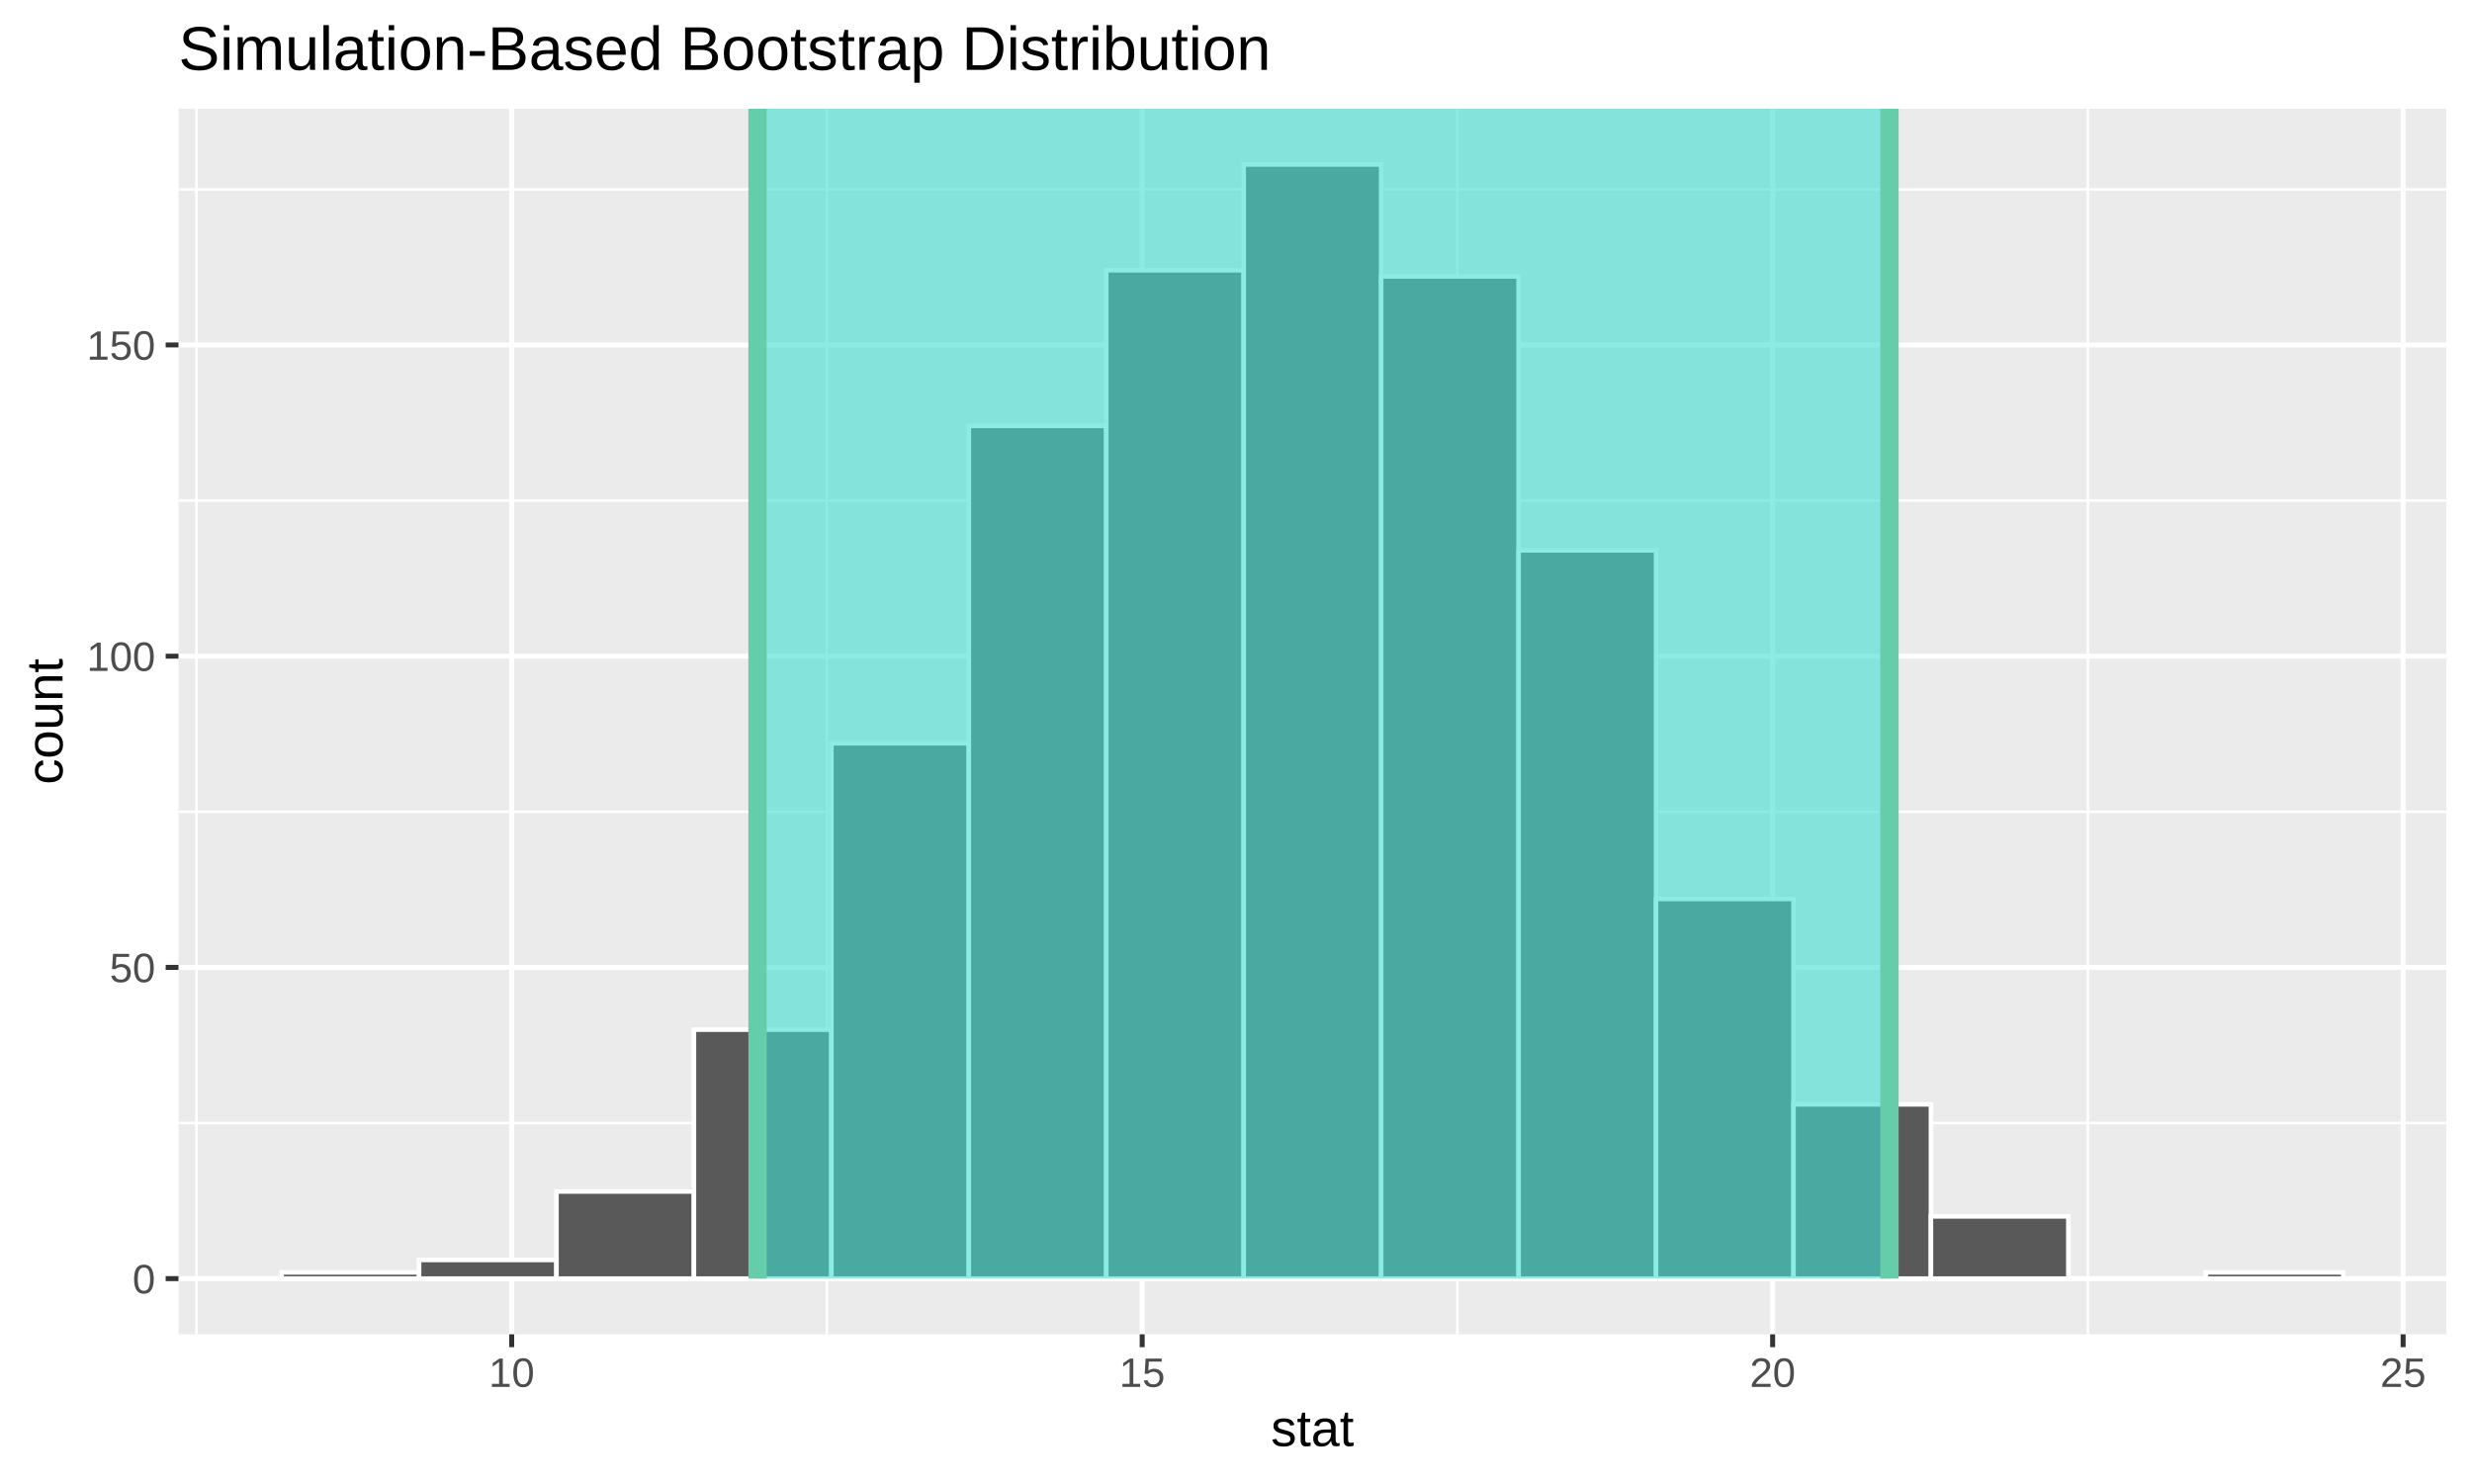
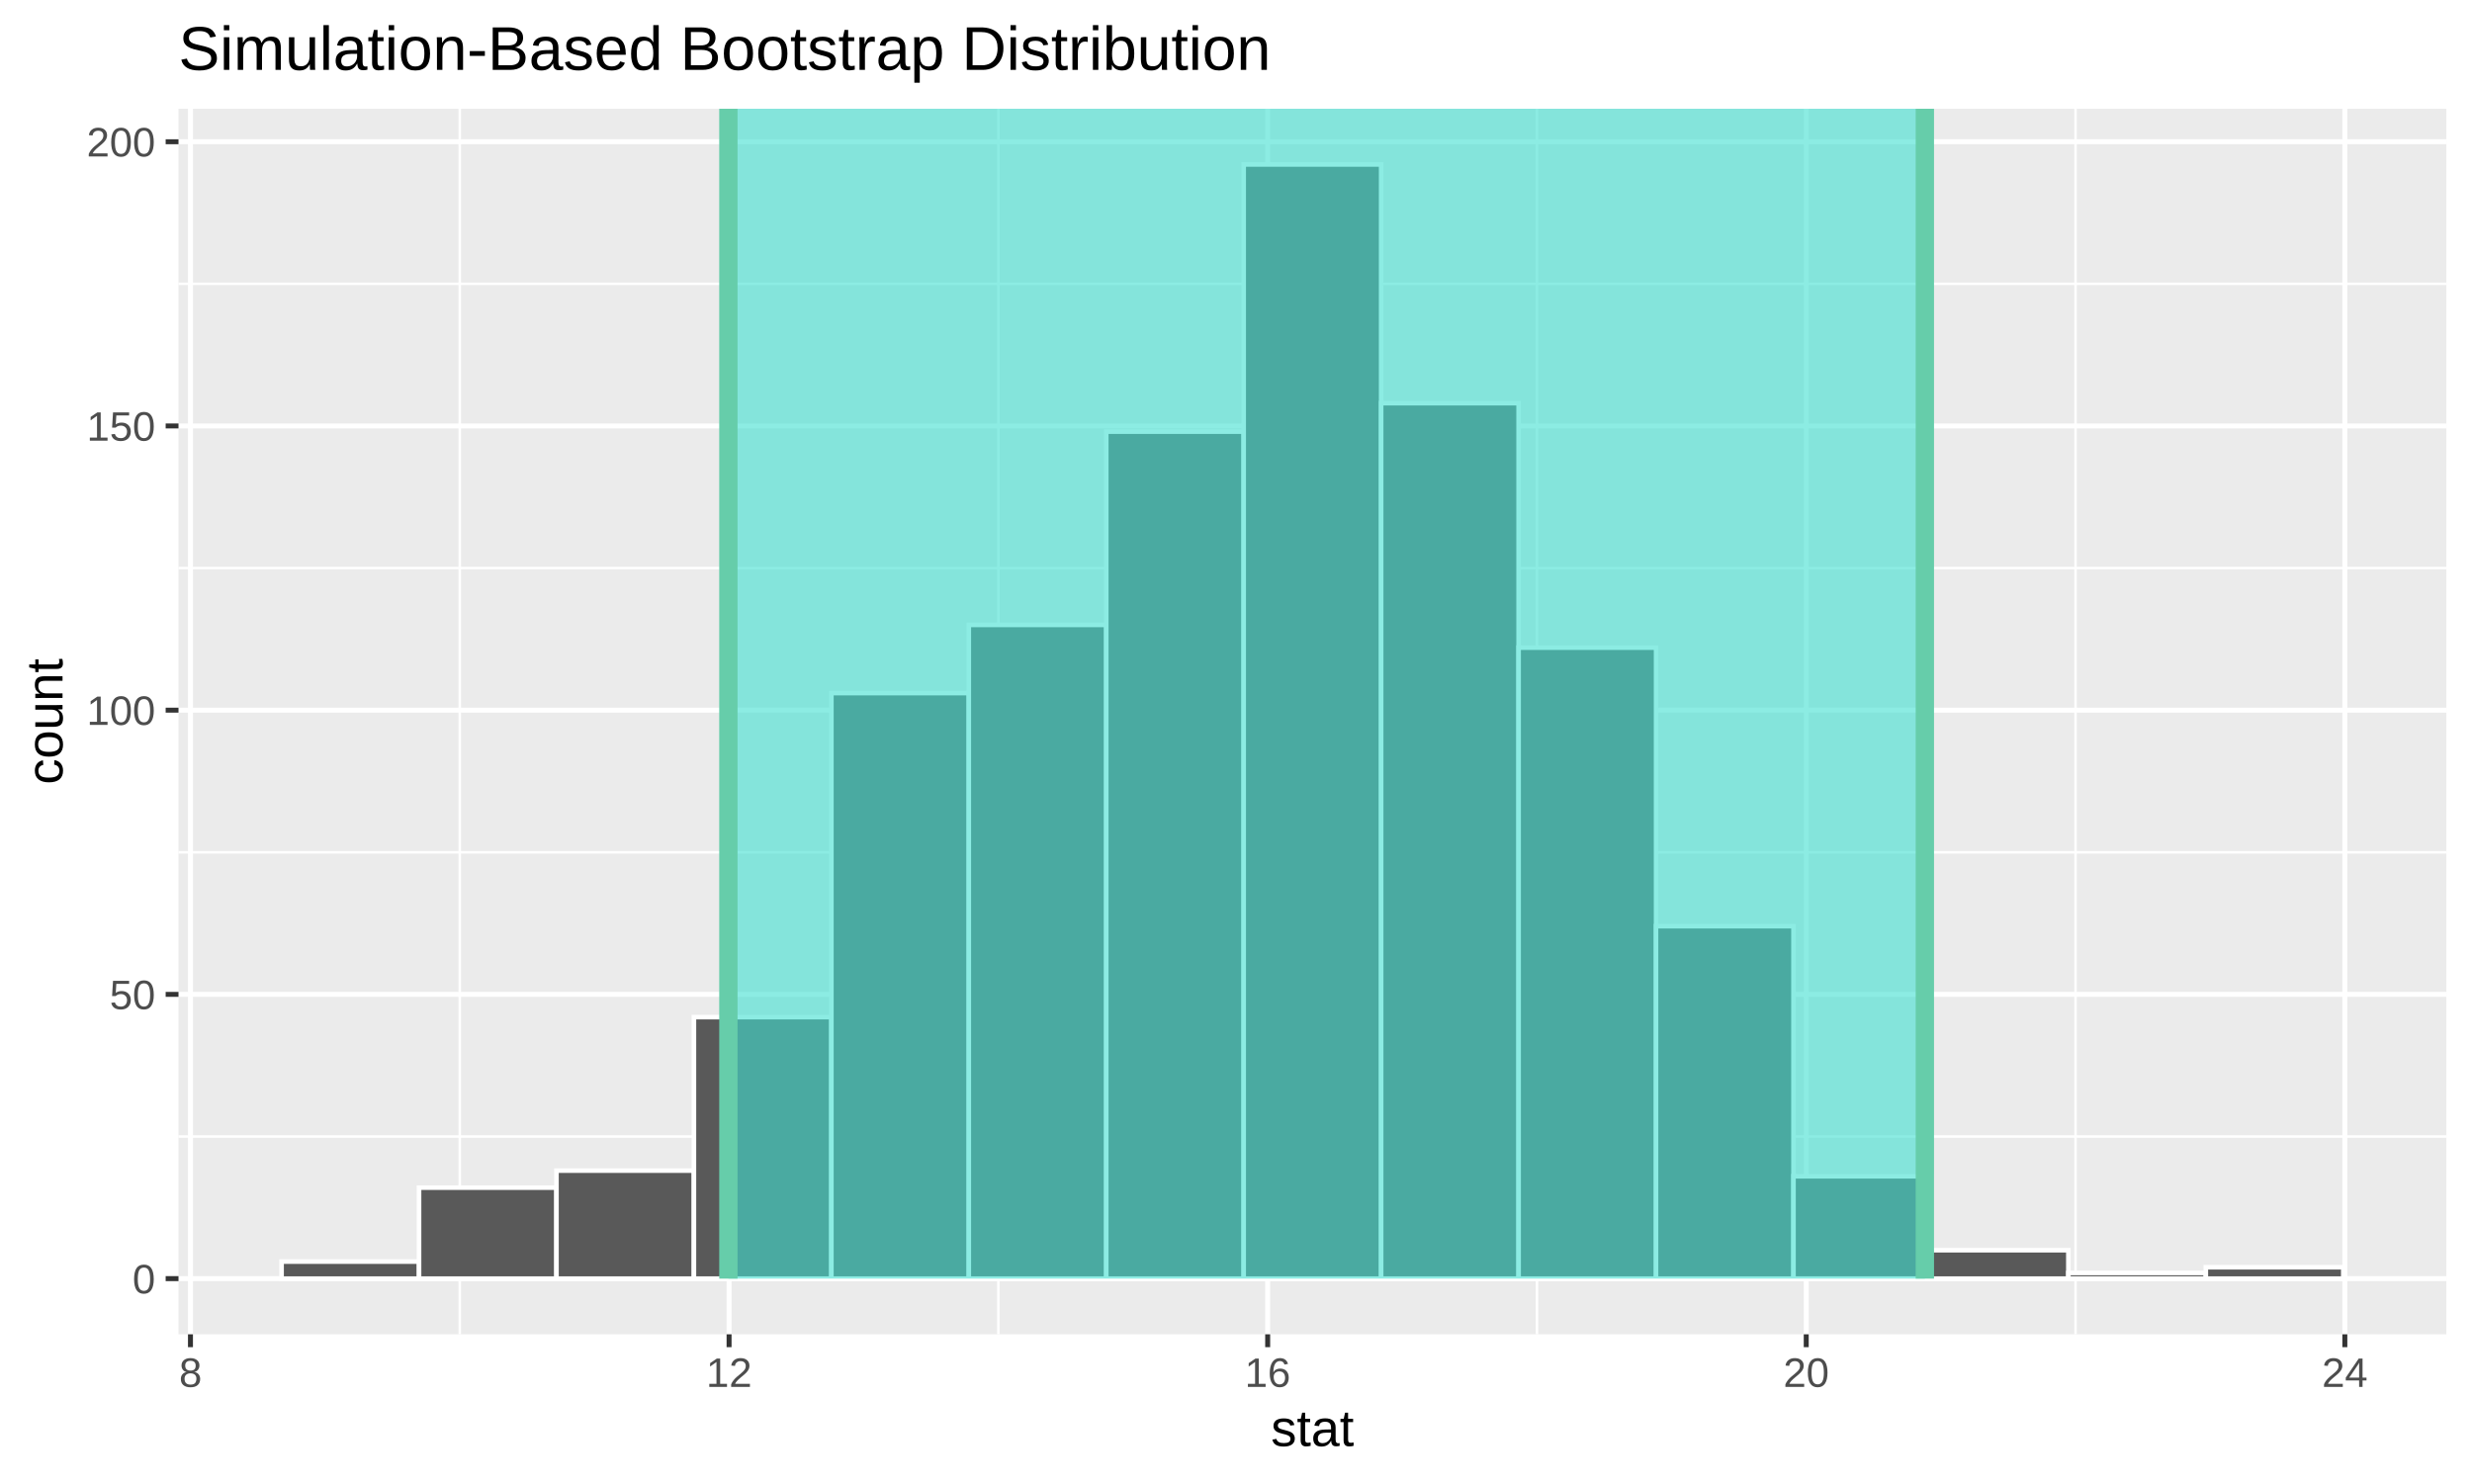
<svg xmlns="http://www.w3.org/2000/svg" viewBox="0 0 576.00 345.60">
  <defs>
    <style type="text/css">
    line, polyline, polygon, path, rect, circle {
      fill: none;
      stroke: #000000;
      stroke-linecap: round;
      stroke-linejoin: round;
      stroke-miterlimit: 10.00;
    }
  </style>
  </defs>
  <rect width="100%" height="100%" style="stroke: none; fill: #FFFFFF;" />
  <rect x="0" y="0.00" width="576.00" height="345.60" style="stroke-width: 1.16; stroke: #FFFFFF; fill: #FFFFFF;" />
  <defs>
    <clipPath id="cpNDEuNTl8NTcwLjAyfDMxMC45NXwyNS4zNA==">
      <rect x="41.59" y="25.34" width="528.43" height="285.61" />
    </clipPath>
  </defs>
  <rect x="41.59" y="25.34" width="528.43" height="285.61" style="stroke-width: 1.16; stroke: none; fill: #EBEBEB;" clip-path="url(#cpNDEuNTl8NTcwLjAyfDMxMC45NXwyNS4zNA==)" />
-   <polyline points="41.59,261.71 570.02,261.71 " style="stroke-width: 0.58; stroke: #FFFFFF; stroke-linecap: butt;" clip-path="url(#cpNDEuNTl8NTcwLjAyfDMxMC45NXwyNS4zNA==)" />
-   <polyline points="41.59,189.18 570.02,189.18 " style="stroke-width: 0.58; stroke: #FFFFFF; stroke-linecap: butt;" clip-path="url(#cpNDEuNTl8NTcwLjAyfDMxMC45NXwyNS4zNA==)" />
-   <polyline points="41.59,116.65 570.02,116.65 " style="stroke-width: 0.58; stroke: #FFFFFF; stroke-linecap: butt;" clip-path="url(#cpNDEuNTl8NTcwLjAyfDMxMC45NXwyNS4zNA==)" />
-   <polyline points="41.59,44.13 570.02,44.13 " style="stroke-width: 0.58; stroke: #FFFFFF; stroke-linecap: butt;" clip-path="url(#cpNDEuNTl8NTcwLjAyfDMxMC45NXwyNS4zNA==)" />
-   <polyline points="45.78,310.95 45.78,25.34 " style="stroke-width: 0.58; stroke: #FFFFFF; stroke-linecap: butt;" clip-path="url(#cpNDEuNTl8NTcwLjAyfDMxMC45NXwyNS4zNA==)" />
-   <polyline points="192.68,310.95 192.68,25.34 " style="stroke-width: 0.58; stroke: #FFFFFF; stroke-linecap: butt;" clip-path="url(#cpNDEuNTl8NTcwLjAyfDMxMC45NXwyNS4zNA==)" />
-   <polyline points="339.59,310.95 339.59,25.34 " style="stroke-width: 0.58; stroke: #FFFFFF; stroke-linecap: butt;" clip-path="url(#cpNDEuNTl8NTcwLjAyfDMxMC45NXwyNS4zNA==)" />
-   <polyline points="486.50,310.95 486.50,25.34 " style="stroke-width: 0.58; stroke: #FFFFFF; stroke-linecap: butt;" clip-path="url(#cpNDEuNTl8NTcwLjAyfDMxMC45NXwyNS4zNA==)" />
+   <polyline points="41.59,264.85 570.02,264.85 " style="stroke-width: 0.58; stroke: #FFFFFF; stroke-linecap: butt;" clip-path="url(#cpNDEuNTl8NTcwLjAyfDMxMC45NXwyNS4zNA==)" />
+   <polyline points="41.59,198.62 570.02,198.62 " style="stroke-width: 0.58; stroke: #FFFFFF; stroke-linecap: butt;" clip-path="url(#cpNDEuNTl8NTcwLjAyfDMxMC45NXwyNS4zNA==)" />
+   <polyline points="41.59,132.38 570.02,132.38 " style="stroke-width: 0.58; stroke: #FFFFFF; stroke-linecap: butt;" clip-path="url(#cpNDEuNTl8NTcwLjAyfDMxMC45NXwyNS4zNA==)" />
+   <polyline points="41.59,66.14 570.02,66.14 " style="stroke-width: 0.58; stroke: #FFFFFF; stroke-linecap: butt;" clip-path="url(#cpNDEuNTl8NTcwLjAyfDMxMC45NXwyNS4zNA==)" />
+   <polyline points="107.13,310.95 107.13,25.34 " style="stroke-width: 0.58; stroke: #FFFFFF; stroke-linecap: butt;" clip-path="url(#cpNDEuNTl8NTcwLjAyfDMxMC45NXwyNS4zNA==)" />
+   <polyline points="232.63,310.95 232.63,25.34 " style="stroke-width: 0.58; stroke: #FFFFFF; stroke-linecap: butt;" clip-path="url(#cpNDEuNTl8NTcwLjAyfDMxMC45NXwyNS4zNA==)" />
+   <polyline points="358.13,310.95 358.13,25.34 " style="stroke-width: 0.58; stroke: #FFFFFF; stroke-linecap: butt;" clip-path="url(#cpNDEuNTl8NTcwLjAyfDMxMC45NXwyNS4zNA==)" />
+   <polyline points="483.62,310.95 483.62,25.34 " style="stroke-width: 0.58; stroke: #FFFFFF; stroke-linecap: butt;" clip-path="url(#cpNDEuNTl8NTcwLjAyfDMxMC45NXwyNS4zNA==)" />
  <polyline points="41.59,297.97 570.02,297.97 " style="stroke-width: 1.16; stroke: #FFFFFF; stroke-linecap: butt;" clip-path="url(#cpNDEuNTl8NTcwLjAyfDMxMC45NXwyNS4zNA==)" />
-   <polyline points="41.59,225.44 570.02,225.44 " style="stroke-width: 1.16; stroke: #FFFFFF; stroke-linecap: butt;" clip-path="url(#cpNDEuNTl8NTcwLjAyfDMxMC45NXwyNS4zNA==)" />
-   <polyline points="41.59,152.92 570.02,152.92 " style="stroke-width: 1.16; stroke: #FFFFFF; stroke-linecap: butt;" clip-path="url(#cpNDEuNTl8NTcwLjAyfDMxMC45NXwyNS4zNA==)" />
-   <polyline points="41.59,80.39 570.02,80.39 " style="stroke-width: 1.16; stroke: #FFFFFF; stroke-linecap: butt;" clip-path="url(#cpNDEuNTl8NTcwLjAyfDMxMC45NXwyNS4zNA==)" />
-   <polyline points="119.23,310.95 119.23,25.34 " style="stroke-width: 1.16; stroke: #FFFFFF; stroke-linecap: butt;" clip-path="url(#cpNDEuNTl8NTcwLjAyfDMxMC45NXwyNS4zNA==)" />
-   <polyline points="266.14,310.95 266.14,25.34 " style="stroke-width: 1.16; stroke: #FFFFFF; stroke-linecap: butt;" clip-path="url(#cpNDEuNTl8NTcwLjAyfDMxMC45NXwyNS4zNA==)" />
-   <polyline points="413.04,310.95 413.04,25.34 " style="stroke-width: 1.16; stroke: #FFFFFF; stroke-linecap: butt;" clip-path="url(#cpNDEuNTl8NTcwLjAyfDMxMC45NXwyNS4zNA==)" />
-   <polyline points="559.95,310.95 559.95,25.34 " style="stroke-width: 1.16; stroke: #FFFFFF; stroke-linecap: butt;" clip-path="url(#cpNDEuNTl8NTcwLjAyfDMxMC45NXwyNS4zNA==)" />
-   <rect x="65.61" y="296.52" width="32.03" height="1.45" style="stroke-width: 1.07; stroke: #FFFFFF; stroke-linecap: square; stroke-linejoin: miter; fill: #595959;" clip-path="url(#cpNDEuNTl8NTcwLjAyfDMxMC45NXwyNS4zNA==)" />
-   <rect x="97.64" y="293.62" width="32.03" height="4.35" style="stroke-width: 1.07; stroke: #FFFFFF; stroke-linecap: square; stroke-linejoin: miter; fill: #595959;" clip-path="url(#cpNDEuNTl8NTcwLjAyfDMxMC45NXwyNS4zNA==)" />
-   <rect x="129.66" y="277.66" width="32.03" height="20.31" style="stroke-width: 1.07; stroke: #FFFFFF; stroke-linecap: square; stroke-linejoin: miter; fill: #595959;" clip-path="url(#cpNDEuNTl8NTcwLjAyfDMxMC45NXwyNS4zNA==)" />
-   <rect x="161.69" y="239.95" width="32.03" height="58.02" style="stroke-width: 1.07; stroke: #FFFFFF; stroke-linecap: square; stroke-linejoin: miter; fill: #595959;" clip-path="url(#cpNDEuNTl8NTcwLjAyfDMxMC45NXwyNS4zNA==)" />
-   <rect x="193.72" y="173.22" width="32.03" height="124.75" style="stroke-width: 1.07; stroke: #FFFFFF; stroke-linecap: square; stroke-linejoin: miter; fill: #595959;" clip-path="url(#cpNDEuNTl8NTcwLjAyfDMxMC45NXwyNS4zNA==)" />
-   <rect x="225.74" y="99.25" width="32.03" height="198.72" style="stroke-width: 1.07; stroke: #FFFFFF; stroke-linecap: square; stroke-linejoin: miter; fill: #595959;" clip-path="url(#cpNDEuNTl8NTcwLjAyfDMxMC45NXwyNS4zNA==)" />
-   <rect x="257.77" y="62.98" width="32.03" height="234.99" style="stroke-width: 1.07; stroke: #FFFFFF; stroke-linecap: square; stroke-linejoin: miter; fill: #595959;" clip-path="url(#cpNDEuNTl8NTcwLjAyfDMxMC45NXwyNS4zNA==)" />
+   <polyline points="41.59,231.73 570.02,231.73 " style="stroke-width: 1.16; stroke: #FFFFFF; stroke-linecap: butt;" clip-path="url(#cpNDEuNTl8NTcwLjAyfDMxMC45NXwyNS4zNA==)" />
+   <polyline points="41.59,165.50 570.02,165.50 " style="stroke-width: 1.16; stroke: #FFFFFF; stroke-linecap: butt;" clip-path="url(#cpNDEuNTl8NTcwLjAyfDMxMC45NXwyNS4zNA==)" />
+   <polyline points="41.59,99.26 570.02,99.26 " style="stroke-width: 1.16; stroke: #FFFFFF; stroke-linecap: butt;" clip-path="url(#cpNDEuNTl8NTcwLjAyfDMxMC45NXwyNS4zNA==)" />
+   <polyline points="41.59,33.03 570.02,33.03 " style="stroke-width: 1.16; stroke: #FFFFFF; stroke-linecap: butt;" clip-path="url(#cpNDEuNTl8NTcwLjAyfDMxMC45NXwyNS4zNA==)" />
+   <polyline points="44.38,310.95 44.38,25.34 " style="stroke-width: 1.16; stroke: #FFFFFF; stroke-linecap: butt;" clip-path="url(#cpNDEuNTl8NTcwLjAyfDMxMC45NXwyNS4zNA==)" />
+   <polyline points="169.88,310.95 169.88,25.34 " style="stroke-width: 1.16; stroke: #FFFFFF; stroke-linecap: butt;" clip-path="url(#cpNDEuNTl8NTcwLjAyfDMxMC45NXwyNS4zNA==)" />
+   <polyline points="295.38,310.95 295.38,25.34 " style="stroke-width: 1.16; stroke: #FFFFFF; stroke-linecap: butt;" clip-path="url(#cpNDEuNTl8NTcwLjAyfDMxMC45NXwyNS4zNA==)" />
+   <polyline points="420.87,310.95 420.87,25.34 " style="stroke-width: 1.16; stroke: #FFFFFF; stroke-linecap: butt;" clip-path="url(#cpNDEuNTl8NTcwLjAyfDMxMC45NXwyNS4zNA==)" />
+   <polyline points="546.37,310.95 546.37,25.34 " style="stroke-width: 1.16; stroke: #FFFFFF; stroke-linecap: butt;" clip-path="url(#cpNDEuNTl8NTcwLjAyfDMxMC45NXwyNS4zNA==)" />
+   <rect x="65.61" y="294.00" width="32.03" height="3.97" style="stroke-width: 1.07; stroke: #FFFFFF; stroke-linecap: square; stroke-linejoin: miter; fill: #595959;" clip-path="url(#cpNDEuNTl8NTcwLjAyfDMxMC45NXwyNS4zNA==)" />
+   <rect x="97.64" y="276.77" width="32.03" height="21.20" style="stroke-width: 1.07; stroke: #FFFFFF; stroke-linecap: square; stroke-linejoin: miter; fill: #595959;" clip-path="url(#cpNDEuNTl8NTcwLjAyfDMxMC45NXwyNS4zNA==)" />
+   <rect x="129.66" y="272.80" width="32.03" height="25.17" style="stroke-width: 1.07; stroke: #FFFFFF; stroke-linecap: square; stroke-linejoin: miter; fill: #595959;" clip-path="url(#cpNDEuNTl8NTcwLjAyfDMxMC45NXwyNS4zNA==)" />
+   <rect x="161.69" y="237.03" width="32.03" height="60.94" style="stroke-width: 1.07; stroke: #FFFFFF; stroke-linecap: square; stroke-linejoin: miter; fill: #595959;" clip-path="url(#cpNDEuNTl8NTcwLjAyfDMxMC45NXwyNS4zNA==)" />
+   <rect x="193.72" y="161.52" width="32.03" height="136.45" style="stroke-width: 1.07; stroke: #FFFFFF; stroke-linecap: square; stroke-linejoin: miter; fill: #595959;" clip-path="url(#cpNDEuNTl8NTcwLjAyfDMxMC45NXwyNS4zNA==)" />
+   <rect x="225.74" y="145.63" width="32.03" height="152.34" style="stroke-width: 1.07; stroke: #FFFFFF; stroke-linecap: square; stroke-linejoin: miter; fill: #595959;" clip-path="url(#cpNDEuNTl8NTcwLjAyfDMxMC45NXwyNS4zNA==)" />
+   <rect x="257.77" y="100.59" width="32.03" height="197.38" style="stroke-width: 1.07; stroke: #FFFFFF; stroke-linecap: square; stroke-linejoin: miter; fill: #595959;" clip-path="url(#cpNDEuNTl8NTcwLjAyfDMxMC45NXwyNS4zNA==)" />
  <rect x="289.79" y="38.33" width="32.03" height="259.64" style="stroke-width: 1.07; stroke: #FFFFFF; stroke-linecap: square; stroke-linejoin: miter; fill: #595959;" clip-path="url(#cpNDEuNTl8NTcwLjAyfDMxMC45NXwyNS4zNA==)" />
-   <rect x="321.82" y="64.43" width="32.03" height="233.54" style="stroke-width: 1.07; stroke: #FFFFFF; stroke-linecap: square; stroke-linejoin: miter; fill: #595959;" clip-path="url(#cpNDEuNTl8NTcwLjAyfDMxMC45NXwyNS4zNA==)" />
-   <rect x="353.85" y="128.26" width="32.03" height="169.71" style="stroke-width: 1.07; stroke: #FFFFFF; stroke-linecap: square; stroke-linejoin: miter; fill: #595959;" clip-path="url(#cpNDEuNTl8NTcwLjAyfDMxMC45NXwyNS4zNA==)" />
-   <rect x="385.87" y="209.49" width="32.03" height="88.48" style="stroke-width: 1.07; stroke: #FFFFFF; stroke-linecap: square; stroke-linejoin: miter; fill: #595959;" clip-path="url(#cpNDEuNTl8NTcwLjAyfDMxMC45NXwyNS4zNA==)" />
-   <rect x="417.90" y="257.36" width="32.03" height="40.61" style="stroke-width: 1.07; stroke: #FFFFFF; stroke-linecap: square; stroke-linejoin: miter; fill: #595959;" clip-path="url(#cpNDEuNTl8NTcwLjAyfDMxMC45NXwyNS4zNA==)" />
-   <rect x="449.92" y="283.46" width="32.03" height="14.51" style="stroke-width: 1.07; stroke: #FFFFFF; stroke-linecap: square; stroke-linejoin: miter; fill: #595959;" clip-path="url(#cpNDEuNTl8NTcwLjAyfDMxMC45NXwyNS4zNA==)" />
-   <rect x="481.95" y="297.97" width="32.03" height="0.00" style="stroke-width: 1.07; stroke: #FFFFFF; stroke-linecap: square; stroke-linejoin: miter; fill: #595959;" clip-path="url(#cpNDEuNTl8NTcwLjAyfDMxMC45NXwyNS4zNA==)" />
-   <rect x="513.98" y="296.52" width="32.03" height="1.45" style="stroke-width: 1.07; stroke: #FFFFFF; stroke-linecap: square; stroke-linejoin: miter; fill: #595959;" clip-path="url(#cpNDEuNTl8NTcwLjAyfDMxMC45NXwyNS4zNA==)" />
-   <rect x="176.51" y="25.34" width="263.75" height="272.63" style="stroke-width: 1.07; stroke: none; stroke-linecap: square; stroke-linejoin: miter; fill: #40E0D0; fill-opacity: 0.60;" clip-path="url(#cpNDEuNTl8NTcwLjAyfDMxMC45NXwyNS4zNA==)" />
-   <line x1="176.51" y1="297.97" x2="176.51" y2="25.34" style="stroke-width: 4.27; stroke: #66CDAA; stroke-linecap: butt;" clip-path="url(#cpNDEuNTl8NTcwLjAyfDMxMC45NXwyNS4zNA==)" />
-   <line x1="440.26" y1="297.97" x2="440.26" y2="25.34" style="stroke-width: 4.27; stroke: #66CDAA; stroke-linecap: butt;" clip-path="url(#cpNDEuNTl8NTcwLjAyfDMxMC45NXwyNS4zNA==)" />
+   <rect x="321.82" y="93.96" width="32.03" height="204.01" style="stroke-width: 1.07; stroke: #FFFFFF; stroke-linecap: square; stroke-linejoin: miter; fill: #595959;" clip-path="url(#cpNDEuNTl8NTcwLjAyfDMxMC45NXwyNS4zNA==)" />
+   <rect x="353.85" y="150.93" width="32.03" height="147.04" style="stroke-width: 1.07; stroke: #FFFFFF; stroke-linecap: square; stroke-linejoin: miter; fill: #595959;" clip-path="url(#cpNDEuNTl8NTcwLjAyfDMxMC45NXwyNS4zNA==)" />
+   <rect x="385.87" y="215.84" width="32.03" height="82.13" style="stroke-width: 1.07; stroke: #FFFFFF; stroke-linecap: square; stroke-linejoin: miter; fill: #595959;" clip-path="url(#cpNDEuNTl8NTcwLjAyfDMxMC45NXwyNS4zNA==)" />
+   <rect x="417.90" y="274.12" width="32.03" height="23.84" style="stroke-width: 1.07; stroke: #FFFFFF; stroke-linecap: square; stroke-linejoin: miter; fill: #595959;" clip-path="url(#cpNDEuNTl8NTcwLjAyfDMxMC45NXwyNS4zNA==)" />
+   <rect x="449.92" y="291.35" width="32.03" height="6.62" style="stroke-width: 1.07; stroke: #FFFFFF; stroke-linecap: square; stroke-linejoin: miter; fill: #595959;" clip-path="url(#cpNDEuNTl8NTcwLjAyfDMxMC45NXwyNS4zNA==)" />
+   <rect x="481.95" y="296.65" width="32.03" height="1.32" style="stroke-width: 1.07; stroke: #FFFFFF; stroke-linecap: square; stroke-linejoin: miter; fill: #595959;" clip-path="url(#cpNDEuNTl8NTcwLjAyfDMxMC45NXwyNS4zNA==)" />
+   <rect x="513.98" y="295.32" width="32.03" height="2.65" style="stroke-width: 1.07; stroke: #FFFFFF; stroke-linecap: square; stroke-linejoin: miter; fill: #595959;" clip-path="url(#cpNDEuNTl8NTcwLjAyfDMxMC45NXwyNS4zNA==)" />
+   <rect x="169.72" y="25.34" width="278.80" height="272.63" style="stroke-width: 1.07; stroke: none; stroke-linecap: square; stroke-linejoin: miter; fill: #40E0D0; fill-opacity: 0.60;" clip-path="url(#cpNDEuNTl8NTcwLjAyfDMxMC45NXwyNS4zNA==)" />
+   <line x1="169.72" y1="297.97" x2="169.72" y2="25.34" style="stroke-width: 4.27; stroke: #66CDAA; stroke-linecap: butt;" clip-path="url(#cpNDEuNTl8NTcwLjAyfDMxMC45NXwyNS4zNA==)" />
+   <line x1="448.51" y1="297.97" x2="448.51" y2="25.34" style="stroke-width: 4.27; stroke: #66CDAA; stroke-linecap: butt;" clip-path="url(#cpNDEuNTl8NTcwLjAyfDMxMC45NXwyNS4zNA==)" />
  <defs>
    <clipPath id="cpMC4wMHw1NzYuMDB8MzQ1LjYwfDAuMDA=">
      <rect x="0.00" y="0.00" width="576.00" height="345.60" />
    </clipPath>
  </defs>
  <g clip-path="url(#cpMC4wMHw1NzYuMDB8MzQ1LjYwfDAuMDA=)">
    <text x="30.87" y="301.41" style="font-size: 9.60px; fill: #4D4D4D; font-family: Arial;" textLength="5.34px" lengthAdjust="spacingAndGlyphs">0</text>
  </g>
  <g clip-path="url(#cpMC4wMHw1NzYuMDB8MzQ1LjYwfDAuMDA=)">
-     <text x="25.54" y="228.88" style="font-size: 9.60px; fill: #4D4D4D; font-family: Arial;" textLength="10.68px" lengthAdjust="spacingAndGlyphs">50</text>
+     <text x="25.54" y="235.17" style="font-size: 9.60px; fill: #4D4D4D; font-family: Arial;" textLength="10.68px" lengthAdjust="spacingAndGlyphs">50</text>
  </g>
  <g clip-path="url(#cpMC4wMHw1NzYuMDB8MzQ1LjYwfDAuMDA=)">
-     <text x="20.20" y="156.35" style="font-size: 9.60px; fill: #4D4D4D; font-family: Arial;" textLength="16.02px" lengthAdjust="spacingAndGlyphs">100</text>
+     <text x="20.20" y="168.93" style="font-size: 9.60px; fill: #4D4D4D; font-family: Arial;" textLength="16.02px" lengthAdjust="spacingAndGlyphs">100</text>
  </g>
  <g clip-path="url(#cpMC4wMHw1NzYuMDB8MzQ1LjYwfDAuMDA=)">
-     <text x="20.20" y="83.83" style="font-size: 9.60px; fill: #4D4D4D; font-family: Arial;" textLength="16.02px" lengthAdjust="spacingAndGlyphs">150</text>
+     <text x="20.20" y="102.70" style="font-size: 9.60px; fill: #4D4D4D; font-family: Arial;" textLength="16.02px" lengthAdjust="spacingAndGlyphs">150</text>
+   </g>
+   <g clip-path="url(#cpMC4wMHw1NzYuMDB8MzQ1LjYwfDAuMDA=)">
+     <text x="20.20" y="36.46" style="font-size: 9.60px; fill: #4D4D4D; font-family: Arial;" textLength="16.02px" lengthAdjust="spacingAndGlyphs">200</text>
  </g>
  <polyline points="38.60,297.97 41.59,297.97 " style="stroke-width: 1.16; stroke: #333333; stroke-linecap: butt;" clip-path="url(#cpMC4wMHw1NzYuMDB8MzQ1LjYwfDAuMDA=)" />
-   <polyline points="38.60,225.44 41.59,225.44 " style="stroke-width: 1.16; stroke: #333333; stroke-linecap: butt;" clip-path="url(#cpMC4wMHw1NzYuMDB8MzQ1LjYwfDAuMDA=)" />
-   <polyline points="38.60,152.92 41.59,152.92 " style="stroke-width: 1.16; stroke: #333333; stroke-linecap: butt;" clip-path="url(#cpMC4wMHw1NzYuMDB8MzQ1LjYwfDAuMDA=)" />
-   <polyline points="38.60,80.39 41.59,80.39 " style="stroke-width: 1.16; stroke: #333333; stroke-linecap: butt;" clip-path="url(#cpMC4wMHw1NzYuMDB8MzQ1LjYwfDAuMDA=)" />
-   <polyline points="119.23,313.94 119.23,310.95 " style="stroke-width: 1.16; stroke: #333333; stroke-linecap: butt;" clip-path="url(#cpMC4wMHw1NzYuMDB8MzQ1LjYwfDAuMDA=)" />
-   <polyline points="266.14,313.94 266.14,310.95 " style="stroke-width: 1.16; stroke: #333333; stroke-linecap: butt;" clip-path="url(#cpMC4wMHw1NzYuMDB8MzQ1LjYwfDAuMDA=)" />
-   <polyline points="413.04,313.94 413.04,310.95 " style="stroke-width: 1.16; stroke: #333333; stroke-linecap: butt;" clip-path="url(#cpMC4wMHw1NzYuMDB8MzQ1LjYwfDAuMDA=)" />
-   <polyline points="559.95,313.94 559.95,310.95 " style="stroke-width: 1.16; stroke: #333333; stroke-linecap: butt;" clip-path="url(#cpMC4wMHw1NzYuMDB8MzQ1LjYwfDAuMDA=)" />
+   <polyline points="38.60,231.73 41.59,231.73 " style="stroke-width: 1.16; stroke: #333333; stroke-linecap: butt;" clip-path="url(#cpMC4wMHw1NzYuMDB8MzQ1LjYwfDAuMDA=)" />
+   <polyline points="38.60,165.50 41.59,165.50 " style="stroke-width: 1.16; stroke: #333333; stroke-linecap: butt;" clip-path="url(#cpMC4wMHw1NzYuMDB8MzQ1LjYwfDAuMDA=)" />
+   <polyline points="38.60,99.26 41.59,99.26 " style="stroke-width: 1.16; stroke: #333333; stroke-linecap: butt;" clip-path="url(#cpMC4wMHw1NzYuMDB8MzQ1LjYwfDAuMDA=)" />
+   <polyline points="38.60,33.03 41.59,33.03 " style="stroke-width: 1.16; stroke: #333333; stroke-linecap: butt;" clip-path="url(#cpMC4wMHw1NzYuMDB8MzQ1LjYwfDAuMDA=)" />
+   <polyline points="44.38,313.94 44.38,310.95 " style="stroke-width: 1.16; stroke: #333333; stroke-linecap: butt;" clip-path="url(#cpMC4wMHw1NzYuMDB8MzQ1LjYwfDAuMDA=)" />
+   <polyline points="169.88,313.94 169.88,310.95 " style="stroke-width: 1.16; stroke: #333333; stroke-linecap: butt;" clip-path="url(#cpMC4wMHw1NzYuMDB8MzQ1LjYwfDAuMDA=)" />
+   <polyline points="295.38,313.94 295.38,310.95 " style="stroke-width: 1.16; stroke: #333333; stroke-linecap: butt;" clip-path="url(#cpMC4wMHw1NzYuMDB8MzQ1LjYwfDAuMDA=)" />
+   <polyline points="420.87,313.94 420.87,310.95 " style="stroke-width: 1.16; stroke: #333333; stroke-linecap: butt;" clip-path="url(#cpMC4wMHw1NzYuMDB8MzQ1LjYwfDAuMDA=)" />
+   <polyline points="546.37,313.94 546.37,310.95 " style="stroke-width: 1.16; stroke: #333333; stroke-linecap: butt;" clip-path="url(#cpMC4wMHw1NzYuMDB8MzQ1LjYwfDAuMDA=)" />
  <g clip-path="url(#cpMC4wMHw1NzYuMDB8MzQ1LjYwfDAuMDA=)">
-     <text x="113.89" y="323.20" style="font-size: 9.60px; fill: #4D4D4D; font-family: Arial;" textLength="10.68px" lengthAdjust="spacingAndGlyphs">10</text>
+     <text x="41.72" y="323.20" style="font-size: 9.60px; fill: #4D4D4D; font-family: Arial;" textLength="5.34px" lengthAdjust="spacingAndGlyphs">8</text>
  </g>
  <g clip-path="url(#cpMC4wMHw1NzYuMDB8MzQ1LjYwfDAuMDA=)">
-     <text x="260.80" y="323.20" style="font-size: 9.60px; fill: #4D4D4D; font-family: Arial;" textLength="10.68px" lengthAdjust="spacingAndGlyphs">15</text>
+     <text x="164.54" y="323.20" style="font-size: 9.60px; fill: #4D4D4D; font-family: Arial;" textLength="10.68px" lengthAdjust="spacingAndGlyphs">12</text>
  </g>
  <g clip-path="url(#cpMC4wMHw1NzYuMDB8MzQ1LjYwfDAuMDA=)">
-     <text x="407.71" y="323.20" style="font-size: 9.60px; fill: #4D4D4D; font-family: Arial;" textLength="10.68px" lengthAdjust="spacingAndGlyphs">20</text>
+     <text x="290.04" y="323.20" style="font-size: 9.60px; fill: #4D4D4D; font-family: Arial;" textLength="10.68px" lengthAdjust="spacingAndGlyphs">16</text>
  </g>
  <g clip-path="url(#cpMC4wMHw1NzYuMDB8MzQ1LjYwfDAuMDA=)">
-     <text x="554.61" y="323.20" style="font-size: 9.60px; fill: #4D4D4D; font-family: Arial;" textLength="10.68px" lengthAdjust="spacingAndGlyphs">25</text>
+     <text x="415.53" y="323.20" style="font-size: 9.60px; fill: #4D4D4D; font-family: Arial;" textLength="10.68px" lengthAdjust="spacingAndGlyphs">20</text>
+   </g>
+   <g clip-path="url(#cpMC4wMHw1NzYuMDB8MzQ1LjYwfDAuMDA=)">
+     <text x="541.03" y="323.20" style="font-size: 9.60px; fill: #4D4D4D; font-family: Arial;" textLength="10.68px" lengthAdjust="spacingAndGlyphs">24</text>
  </g>
  <g clip-path="url(#cpMC4wMHw1NzYuMDB8MzQ1LjYwfDAuMDA=)">
    <text x="296.14" y="336.98" style="font-size: 12.00px; font-family: Arial;" textLength="19.34px" lengthAdjust="spacingAndGlyphs">stat</text>
  </g>
  <g clip-path="url(#cpMC4wMHw1NzYuMDB8MzQ1LjYwfDAuMDA=)">
    <text transform="translate(14.57,182.83) rotate(-90)" style="font-size: 12.00px; font-family: Arial;" textLength="29.36px" lengthAdjust="spacingAndGlyphs">count</text>
  </g>
  <g clip-path="url(#cpMC4wMHw1NzYuMDB8MzQ1LjYwfDAuMDA=)">
    <text x="41.59" y="16.29" style="font-size: 14.40px; font-family: Arial;" textLength="254.52px" lengthAdjust="spacingAndGlyphs">Simulation-Based Bootstrap Distribution</text>
  </g>
</svg>
